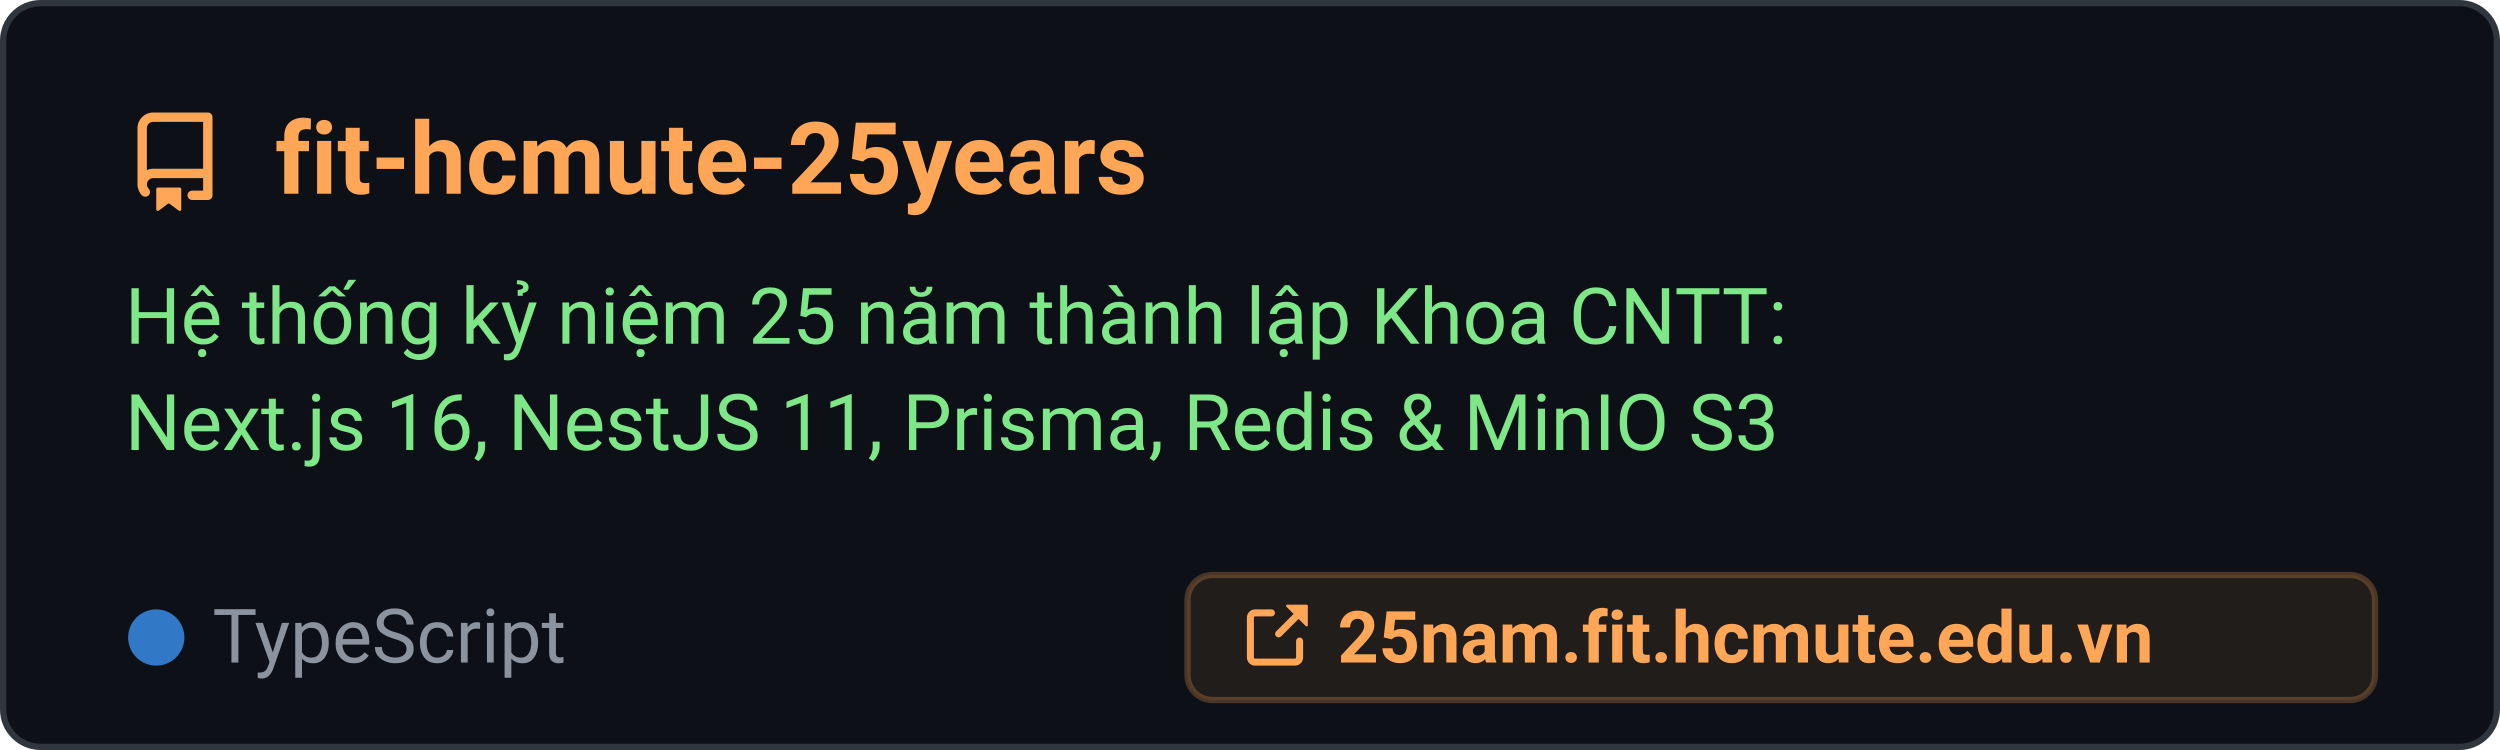
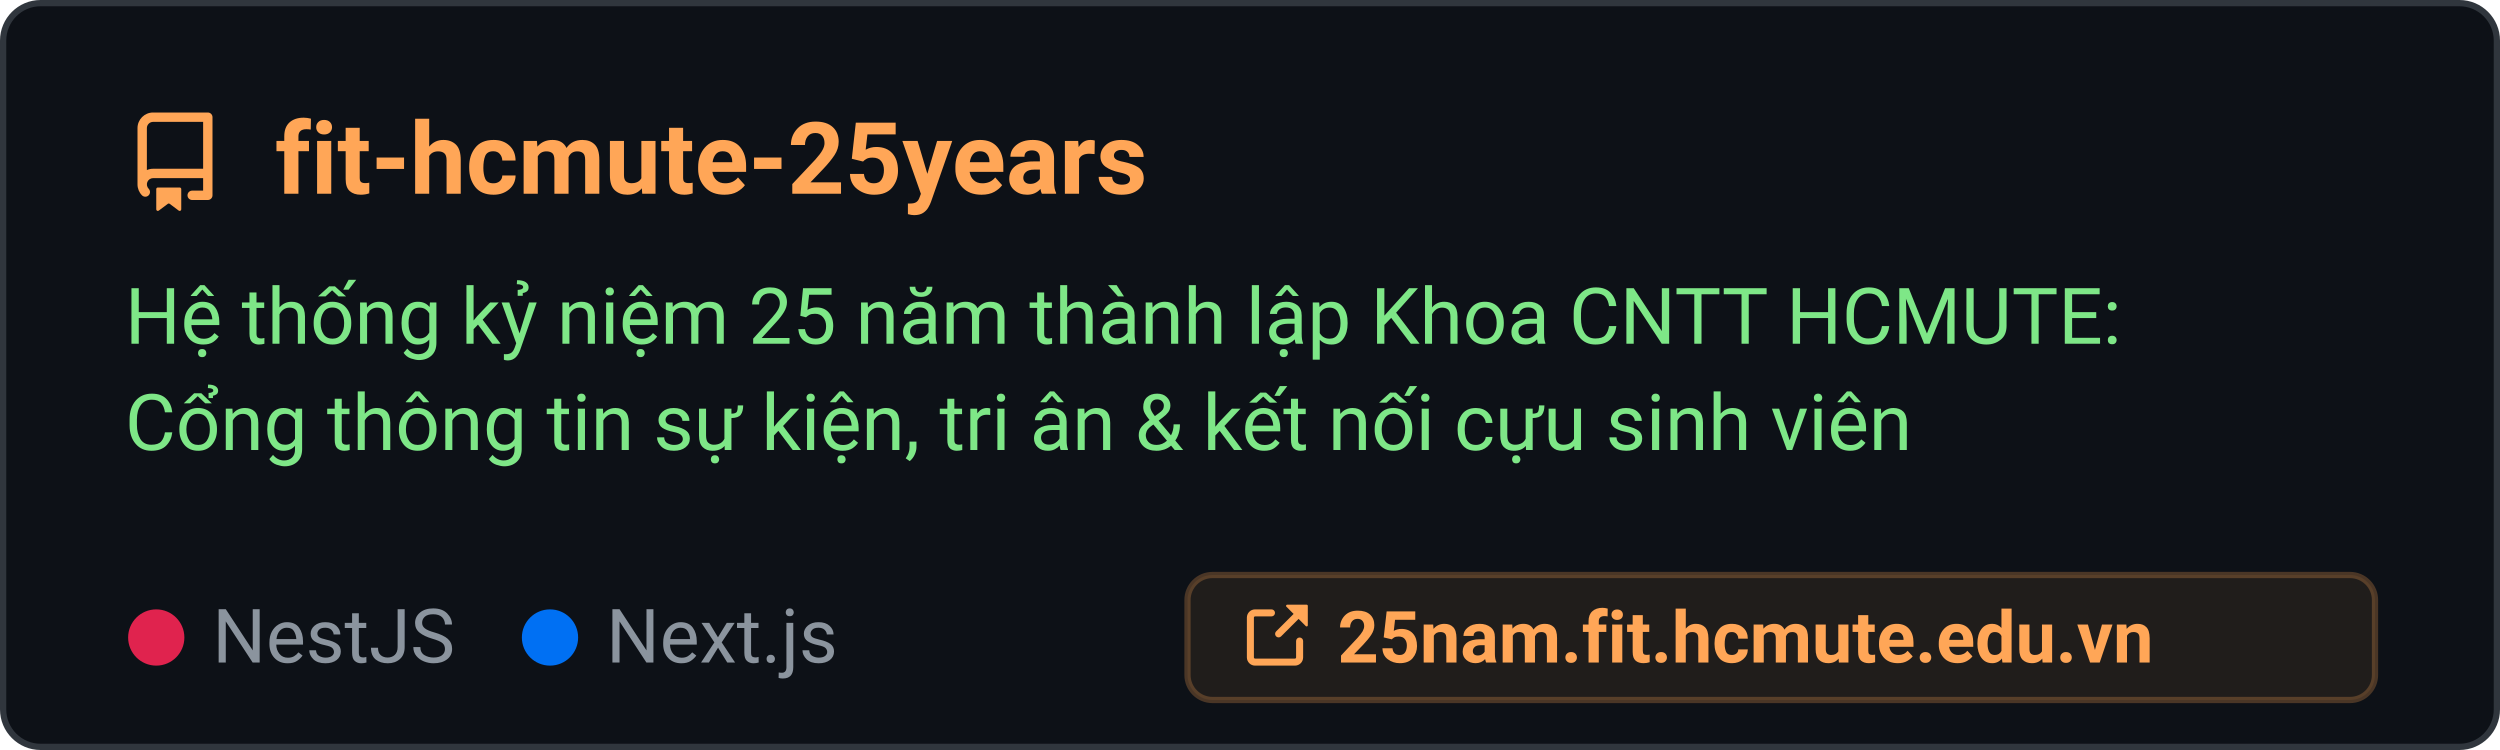
<svg xmlns="http://www.w3.org/2000/svg" width="400" height="120" viewBox="0 0 400 120" fill="none" role="img" aria-label="FIT HCMUTE 25 Years Anniversary">
  <style>
    .header { font: 600 16px -apple-system, BlinkMacSystemFont, "Segoe UI", Roboto, Helvetica, Arial, sans-serif; fill: #FFA657; }
    .desc { font: 400 12.5px -apple-system, BlinkMacSystemFont, "Segoe UI", Roboto, Helvetica, Arial, sans-serif; fill: #7EE787; }
    .meta { font: 400 12px -apple-system, BlinkMacSystemFont, "Segoe UI", Roboto, Helvetica, Arial, sans-serif; fill: #8B949E; }
    .link-text { font: 600 11.5px -apple-system, BlinkMacSystemFont, "Segoe UI", Roboto, Helvetica, Arial, sans-serif; fill: #FFA657; }
    .badge-bg { fill: rgba(255, 166, 87, 0.08); stroke: rgba(255, 166, 87, 0.25); }
  </style>
  <rect x="0.5" y="0.5" width="399" height="119" rx="6" fill="#0D1117" stroke="#30363D" stroke-width="1" />
  <g transform="translate(20, 18)">
    <svg x="0" y="0" viewBox="0 0 16 16" width="16" height="16" fill="#FFA657">
      <path fill-rule="evenodd" d="M2 2.5A2.5 2.5 0 014.5 0h8.75a.75.75 0 01.75.75v12.5a.75.75 0 01-.75.75h-2.5a.75.75 0 110-1.5h1.75v-2h-8a1 1 0 00-.714 1.7.75.75 0 01-1.072 1.05A2.495 2.495 0 012 11.5v-9zm10.5-1V9h-8c-.356 0-.694.074-1 .208V2.5a1 1 0 011-1h8zM5 12.25v3.25a.25.25 0 00.4.2l1.45-1.087a.25.25 0 01.3 0L8.6 15.7a.25.25 0 00.4-.2v-3.25a.25.25 0 00-.25-.25h-3.5a.25.25 0 00-.25.25z" />
    </svg>
    <text x="24" y="13" class="header">fit-hcmute-25years</text>
  </g>
  <text x="20" y="55" class="desc">
-     <tspan x="20" dy="0">Hệ thống kỷ niệm 25 năm thành lập Khoa CNTT:</tspan>
-     <tspan x="20" dy="17">Next.js 16, NestJS 11, Prisma, Redis &amp; MinIO S3</tspan>
+     <tspan x="20" dy="0">Hệ thống kỷ niệm 25 năm thành lập Khoa CNTT HCMUTE:</tspan>
+     <tspan x="20" dy="17">Cổng thông tin sự kiện, tri ân &amp; kết nối cựu sinh viên</tspan>
  </text>
  <g transform="translate(20, 97)">
-     <circle cx="5" cy="5" r="4.5" fill="#3178C6" />
-     <text x="14" y="9" class="meta">TypeScript</text>
+     <circle cx="5" cy="5" r="4.5" fill="#E0234E" />
+     <text x="14" y="9" class="meta">NestJS</text>
+     <circle cx="68" cy="5" r="4.5" fill="#0070F3" />
+     <text x="77" y="9" class="meta">Next.js</text>
    <g transform="translate(170, -5)">
      <rect x="0" y="0" width="190" height="20" rx="4" class="badge-bg" />
      <svg x="8" y="4" viewBox="0 0 16 16" width="12" height="12" fill="#FFA657">
        <path fill-rule="evenodd" d="M10.604 1h4.146a.25.25 0 01.25.25v4.146a.25.25 0 01-.427.177L13.03 4.03 9.28 7.78a.75.75 0 01-1.06-1.06l3.75-3.75-1.543-1.543A.25.25 0 0110.604 1zM3.75 2A1.75 1.75 0 002 3.75v8.5c0 .966.784 1.75 1.75 1.75h8.5A1.75 1.75 0 0014 12.25v-3.5a.75.75 0 00-1.5 0v3.5a.25.25 0 01-.25.25h-8.5a.25.25 0 01-.25-.25v-8.5a.25.25 0 01.25-.25h3.5a.75.75 0 000-1.5h-3.5z" />
      </svg>
      <text x="24" y="14" class="link-text">25nam.fit.hcmute.edu.vn</text>
    </g>
  </g>
</svg>
